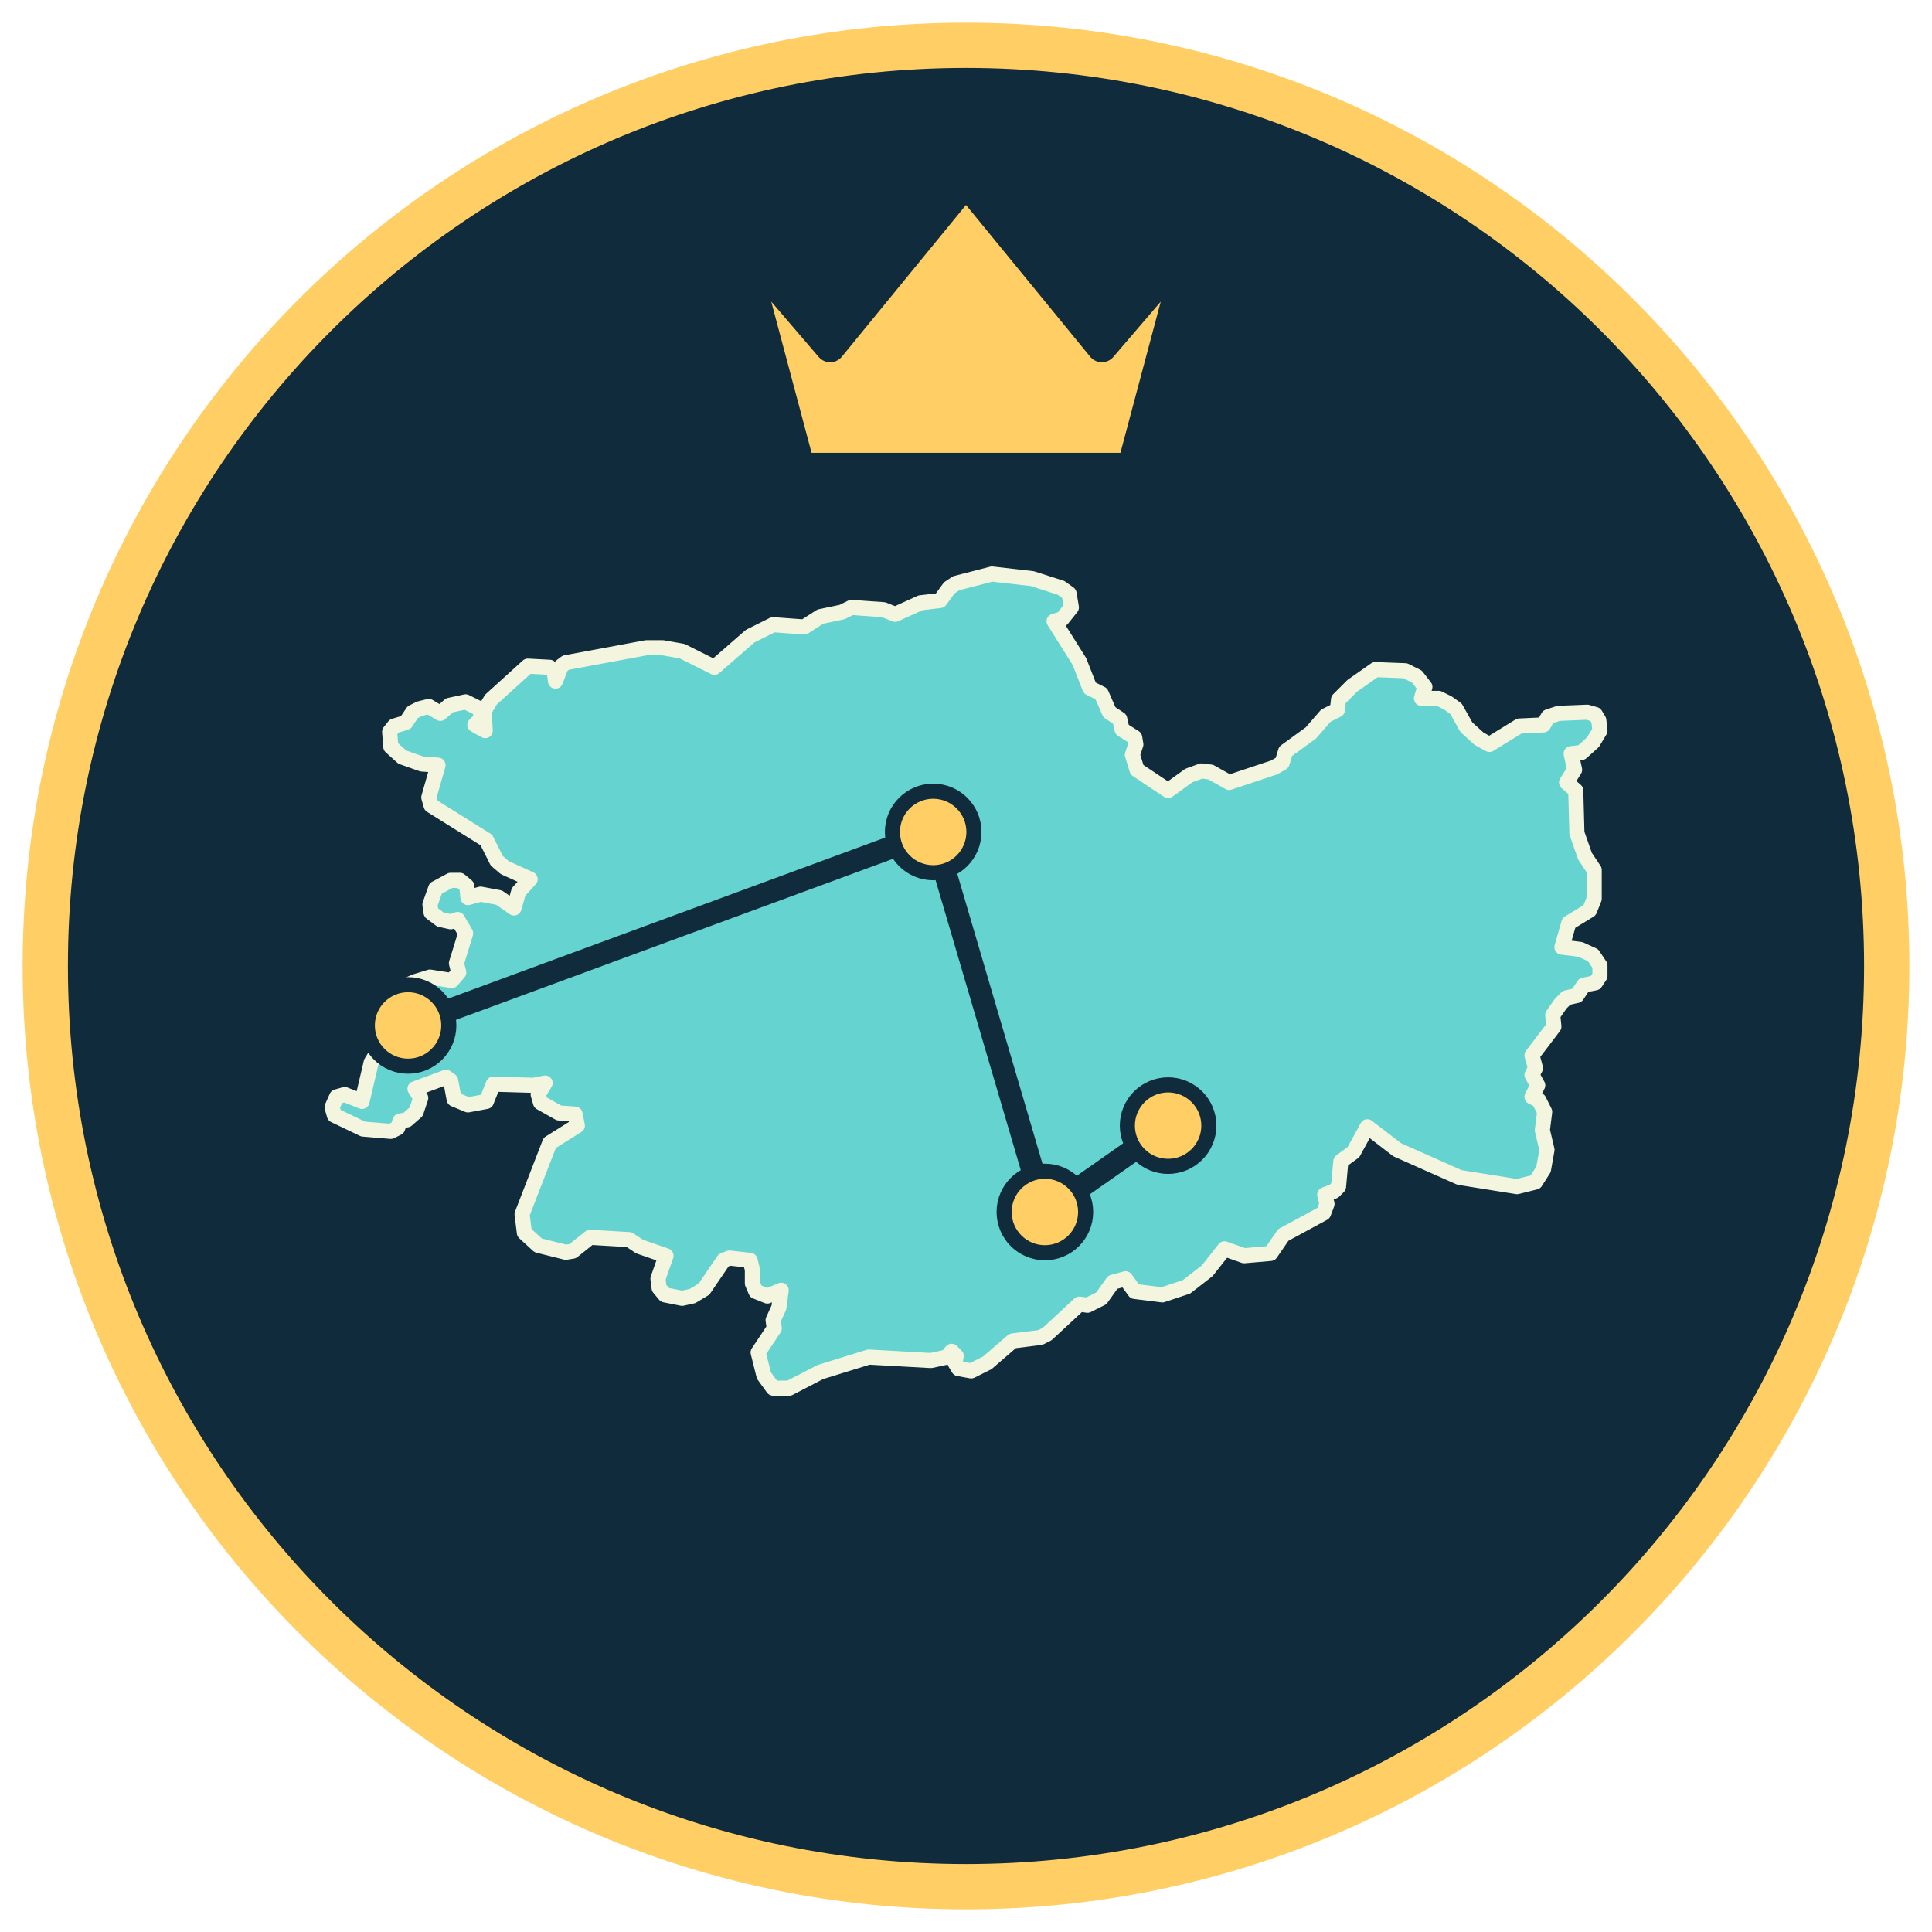
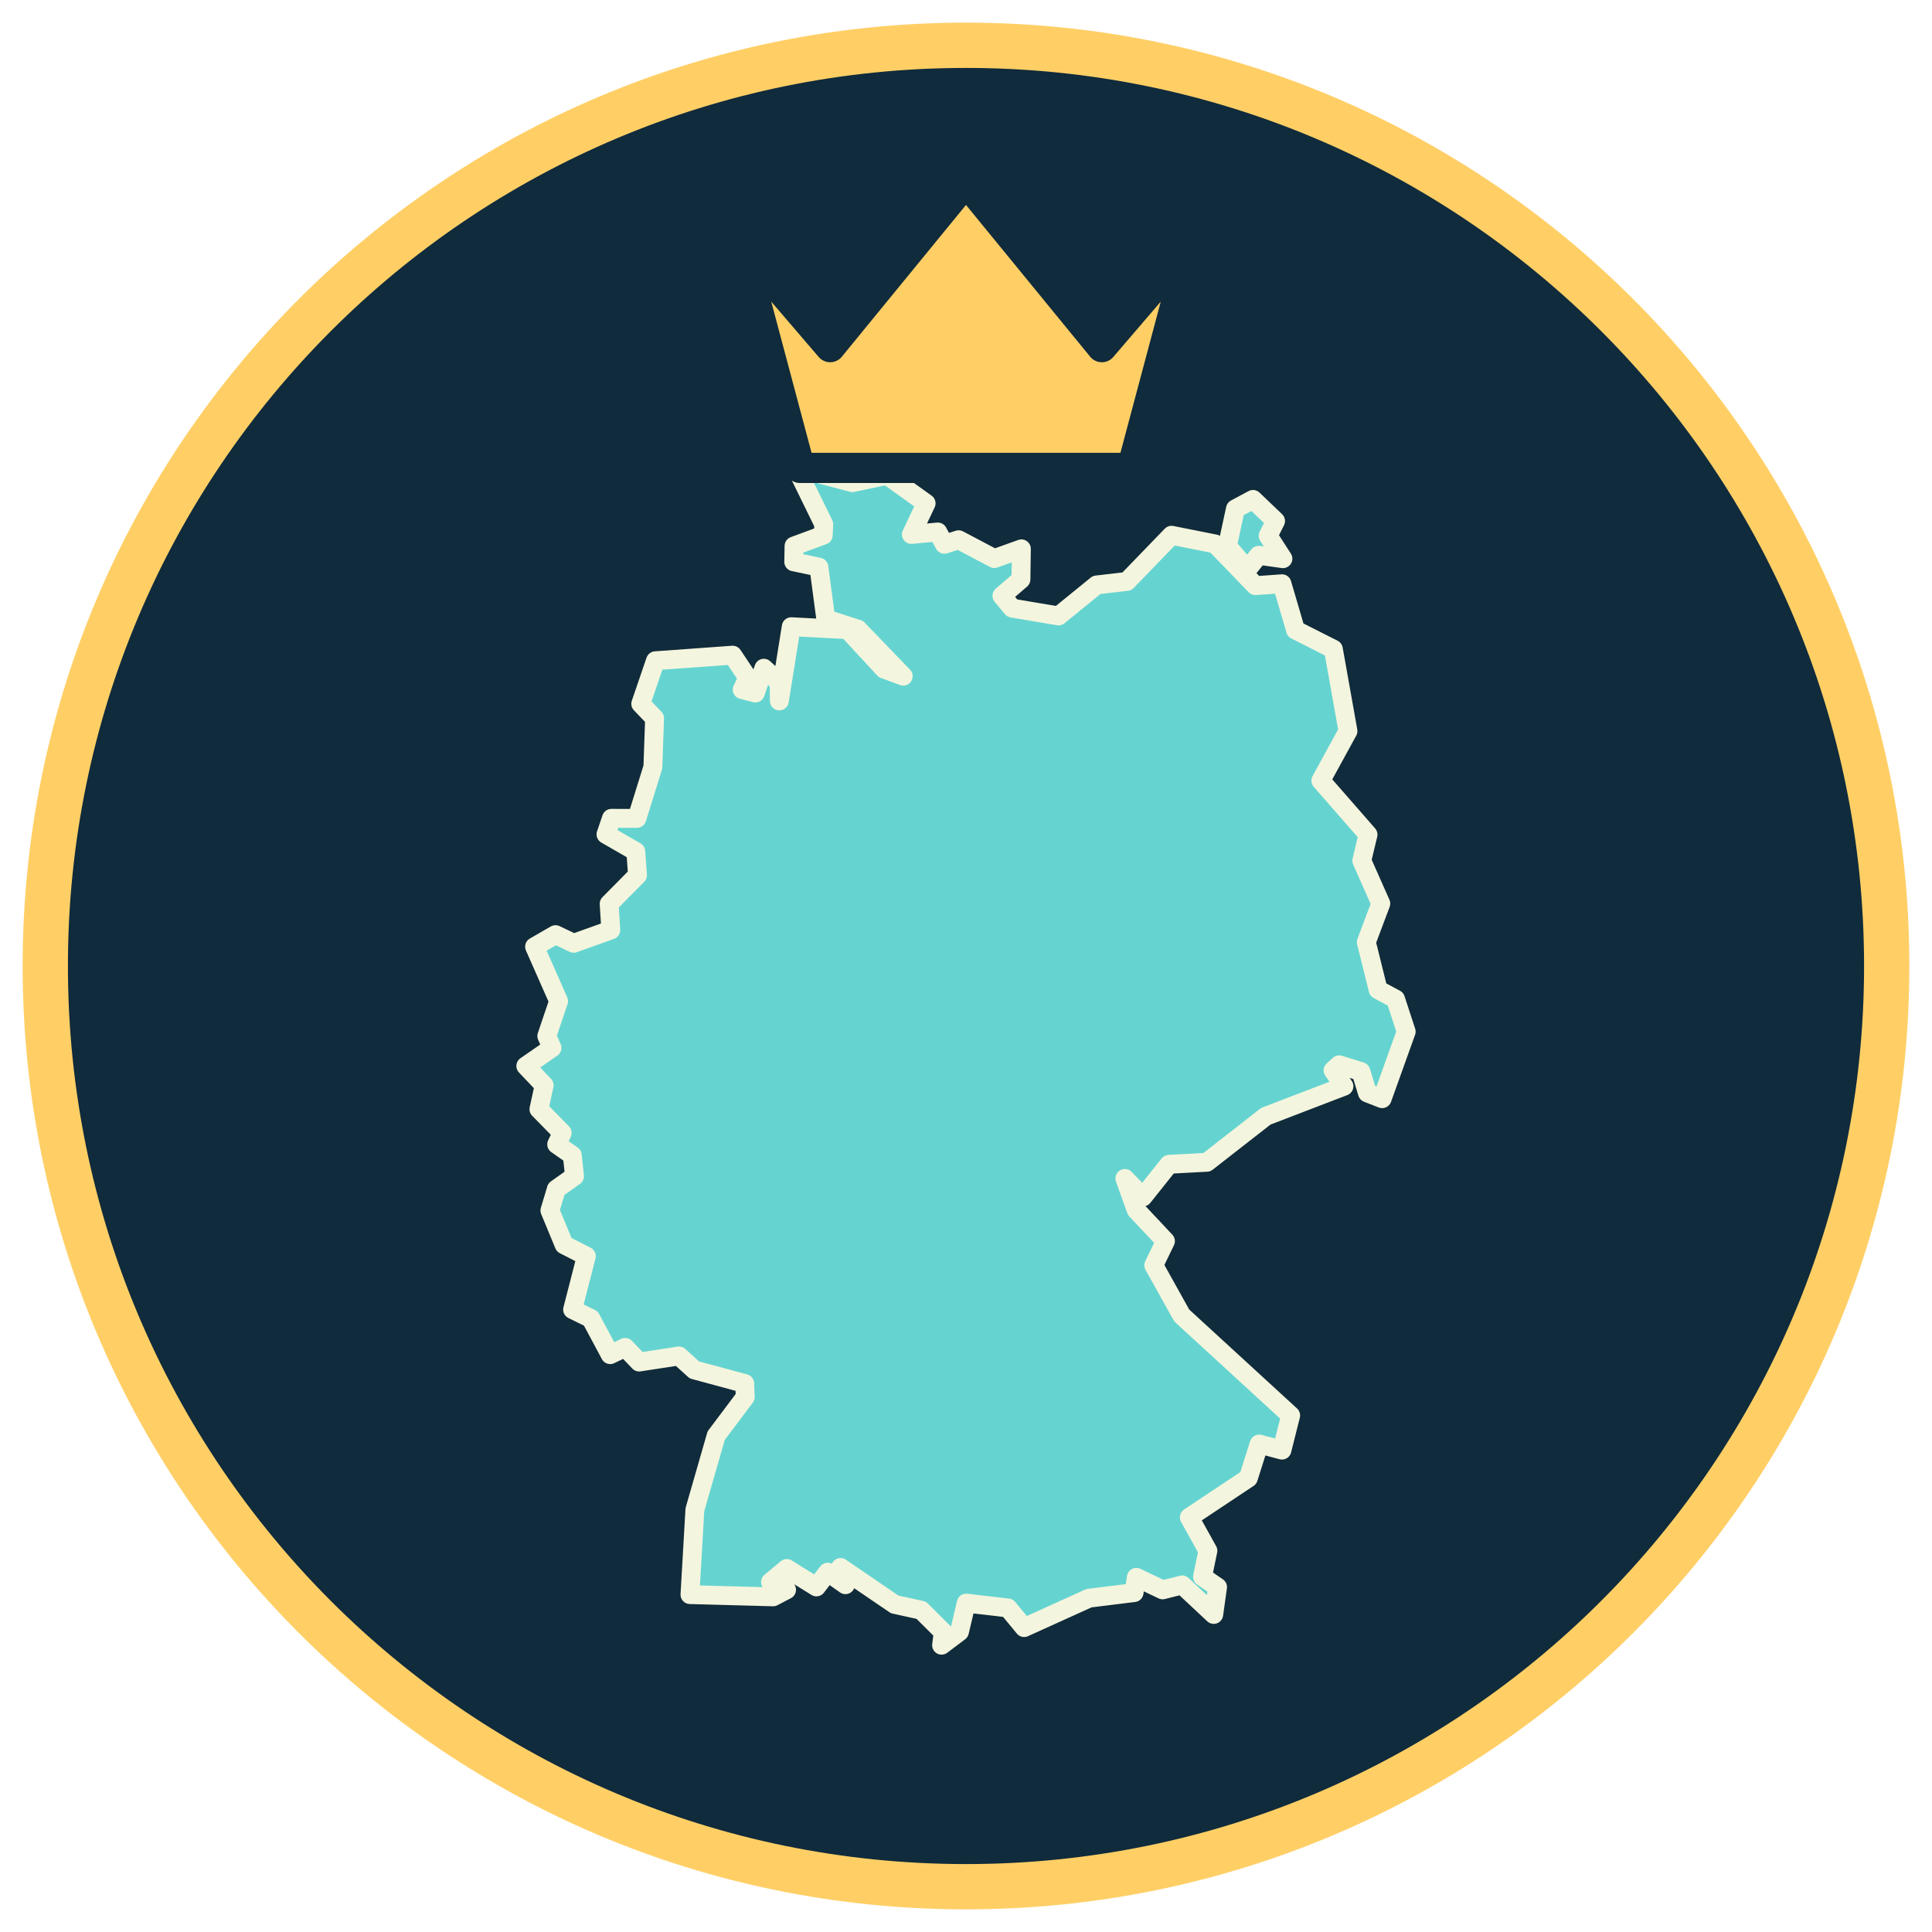
<svg xmlns="http://www.w3.org/2000/svg" width="256" height="256" viewBox="0 0 128 128">
  <circle cx="64" cy="64" r="61" fill="#102b3b" stroke="#ffcf66" stroke-width="3" />
-   <g transform="translate(24.21253 35.35967) scale(0.07629428)">
-     <path d="M-3,493L-18,487L-25,489L-29,498L-27,505L-2,517L22,519L28,516L30,510L36,509L44,502L48,490L43,482L70,472L74,475L77,491L89,496L105,493L111,478L146,479L156,477L150,487L152,494L168,503L182,504L184,514L160,529L136,591L138,607L150,618L174,624L180,623L195,611L229,613L238,619L261,627L254,647L255,655L260,661L275,664L284,662L294,656L311,631L316,629L334,631L336,639L336,651L339,658L349,662L361,657L359,672L354,683L355,690L341,711L346,731L354,742L368,742L395,728L437,715L491,718L505,715L509,710L513,714L512,720L515,725L526,727L540,720L562,701L586,698L592,695L620,669L627,670L639,664L649,650L660,647L668,658L692,661L713,654L731,640L746,621L763,627L786,625L797,609L832,590L835,582L833,574L841,571L845,567L847,545L858,537L870,515L896,535L950,559L1000,567L1016,563L1023,552L1026,535L1022,518L1024,502L1019,492L1013,489L1018,479L1013,470L1016,464L1013,453L1032,428L1031,418L1038,408L1043,403L1052,401L1058,392L1068,390L1072,384L1072,375L1066,366L1055,361L1039,359L1045,338L1063,327L1067,317L1067,292L1059,280L1052,260L1051,223L1043,216L1050,205L1047,191L1056,190L1066,181L1072,171L1071,162L1068,157L1061,155L1036,156L1027,159L1023,166L1002,167L976,183L967,178L956,168L947,152L940,147L932,143L917,143L920,133L913,124L903,119L877,118L857,132L845,144L844,153L834,158L821,173L799,189L796,199L789,203L750,216L734,207L726,206L715,210L697,223L670,205L666,192L669,183L668,177L657,170L655,161L646,155L639,139L629,134L620,111L598,76L605,74L613,64L611,52L604,47L579,39L544,35L513,43L507,47L499,58L482,60L460,70L450,66L422,64L414,68L395,72L381,81L354,79L334,89L303,116L275,102L258,99L244,99L174,112L170,115L165,128L164,120L160,116L141,115L109,144L103,154L104,171L95,166L101,160L99,152L87,146L73,149L65,156L55,150L47,152L41,155L35,164L25,167L21,172L22,185L32,194L49,200L63,201L55,229L57,236L105,266L114,284L121,290L143,300L133,311L129,325L116,316L100,313L89,316L88,306L82,301L74,301L61,308L56,322L57,329L65,335L74,337L80,335L87,347L79,373L81,381L75,388L56,385L43,389L34,393L25,403L18,415L23,433L18,438L5,459L-3,493Z" fill="#65d4d1" stroke="#f4f5de" stroke-width="13.107" stroke-linejoin="round" stroke-linecap="round" />
-   </g>
-   <path d="M27.035,67.937 L61.826,55.12" fill="none" stroke="#102b3b" stroke-width="1.5" stroke-linejoin="round" stroke-linecap="round" />
-   <path d="M61.826,55.12 L69.226,80.297" fill="none" stroke="#102b3b" stroke-width="1.5" stroke-linejoin="round" stroke-linecap="round" />
-   <path d="M69.226,80.297 L77.39,74.575" fill="none" stroke="#102b3b" stroke-width="1.5" stroke-linejoin="round" stroke-linecap="round" />
-   <circle cx="27.035" cy="67.937" r="2.7" fill="#ffcf66" stroke="#102b3b" stroke-width="1" />
-   <circle cx="61.826" cy="55.12" r="2.7" fill="#ffcf66" stroke="#102b3b" stroke-width="1" />
-   <circle cx="69.226" cy="80.297" r="2.7" fill="#ffcf66" stroke="#102b3b" stroke-width="1" />
-   <circle cx="77.39" cy="74.575" r="2.7" fill="#ffcf66" stroke="#102b3b" stroke-width="1" />
+   <path d="M54.091,105.137 L52.127,103.917 L51.049,104.816 L52.113,105.328 L51.219,105.795 L45.712,105.647 L46.038,100.018 L47.448,95.116 L49.374,92.554 L49.339,91.662 L46.002,90.760 L44.981,89.835 L42.345,90.239 L41.419,89.269 L40.427,89.749 L39.146,87.355 L37.936,86.761 L38.847,83.224 L37.374,82.470 L36.433,80.198 L36.858,78.782 L38.064,77.928 L37.914,76.541 L36.881,75.817 L37.246,75.058 L35.705,73.485 L36.052,71.905 L34.836,70.624 L36.571,69.424 L36.226,68.639 L37.009,66.329 L35.417,62.721 L36.804,61.922 L38.008,62.496 L40.467,61.614 L40.357,59.881 L42.237,57.981 L42.123,56.416 L40.148,55.278 L40.510,54.215 L42.196,54.221 L43.255,50.818 L43.368,47.584 L42.451,46.627 L43.426,43.776 L48.539,43.406 L49.544,44.913 L49.171,45.688 L50.042,45.916 L50.606,44.271 L51.617,45.210 L51.634,46.439 L52.422,41.521 L56.157,41.716 L58.576,44.329 L59.841,44.798 L56.835,41.683 L54.709,40.997 L54.254,37.574 L52.587,37.224 L52.607,36.174 L54.542,35.459 L54.576,34.735 L52.749,31.000 L56.472,31.976 L58.770,31.491 L61.358,33.348 L60.380,35.409 L62.130,35.245 L62.569,36.059 L63.512,35.758 L65.875,37.007 L67.670,36.363 L67.640,38.389 L66.380,39.473 L67.061,40.290 L70.130,40.808 L72.656,38.754 L74.662,38.520 L77.618,35.461 L80.504,36.037 L83.175,38.801 L84.934,38.675 L85.834,41.742 L88.339,43.008 L89.307,48.436 L87.509,51.718 L90.635,55.295 L90.222,57.023 L91.482,59.865 L90.522,62.417 L91.305,65.573 L92.459,66.192 L93.164,68.347 L91.571,72.791 L90.597,72.410 L90.165,70.994 L88.726,70.545 L88.319,70.913 L89.040,71.968 L83.867,73.954 L79.957,77.004 L77.450,77.138 L75.720,79.306 L74.525,78.075 L75.277,80.165 L77.214,82.228 L76.440,83.826 L78.291,87.152 L85.510,93.776 L84.932,96.074 L83.421,95.670 L82.707,97.925 L78.796,100.528 L80.026,102.741 L79.670,104.467 L80.666,105.150 L80.413,106.961 L78.321,105.005 L77.029,105.333 L75.286,104.504 L75.136,105.514 L72.150,105.883 L67.852,107.831 L66.777,106.530 L64.015,106.210 L63.567,108.107 L62.382,109.000 L62.492,108.134 L61.036,106.683 L59.276,106.296 L55.689,103.851 L56.013,104.991 L54.840,104.161 L54.091,105.137 Z" fill="#65d4d1" stroke="#f4f5de" stroke-width="1.25" stroke-linejoin="round" stroke-linecap="round" />
+   <path d="M82.642,37.727 L81.317,36.181 L81.850,33.711 L83.014,33.088 L84.510,34.518 L84.018,35.496 L84.997,37.015 L83.391,36.790 L82.642,37.727 Z" fill="#65d4d1" stroke="#f4f5de" stroke-width="1.25" stroke-linejoin="round" stroke-linecap="round" />
  <g transform="translate(64 21)">
    <path d="M-15,-5 L-9,2 L0,-9 L9,2 L15,-5 L11,10 H-11 Z" fill="#ffcf66" stroke="#102b3b" stroke-width="2" stroke-linejoin="round" stroke-linecap="round" />
  </g>
</svg>
